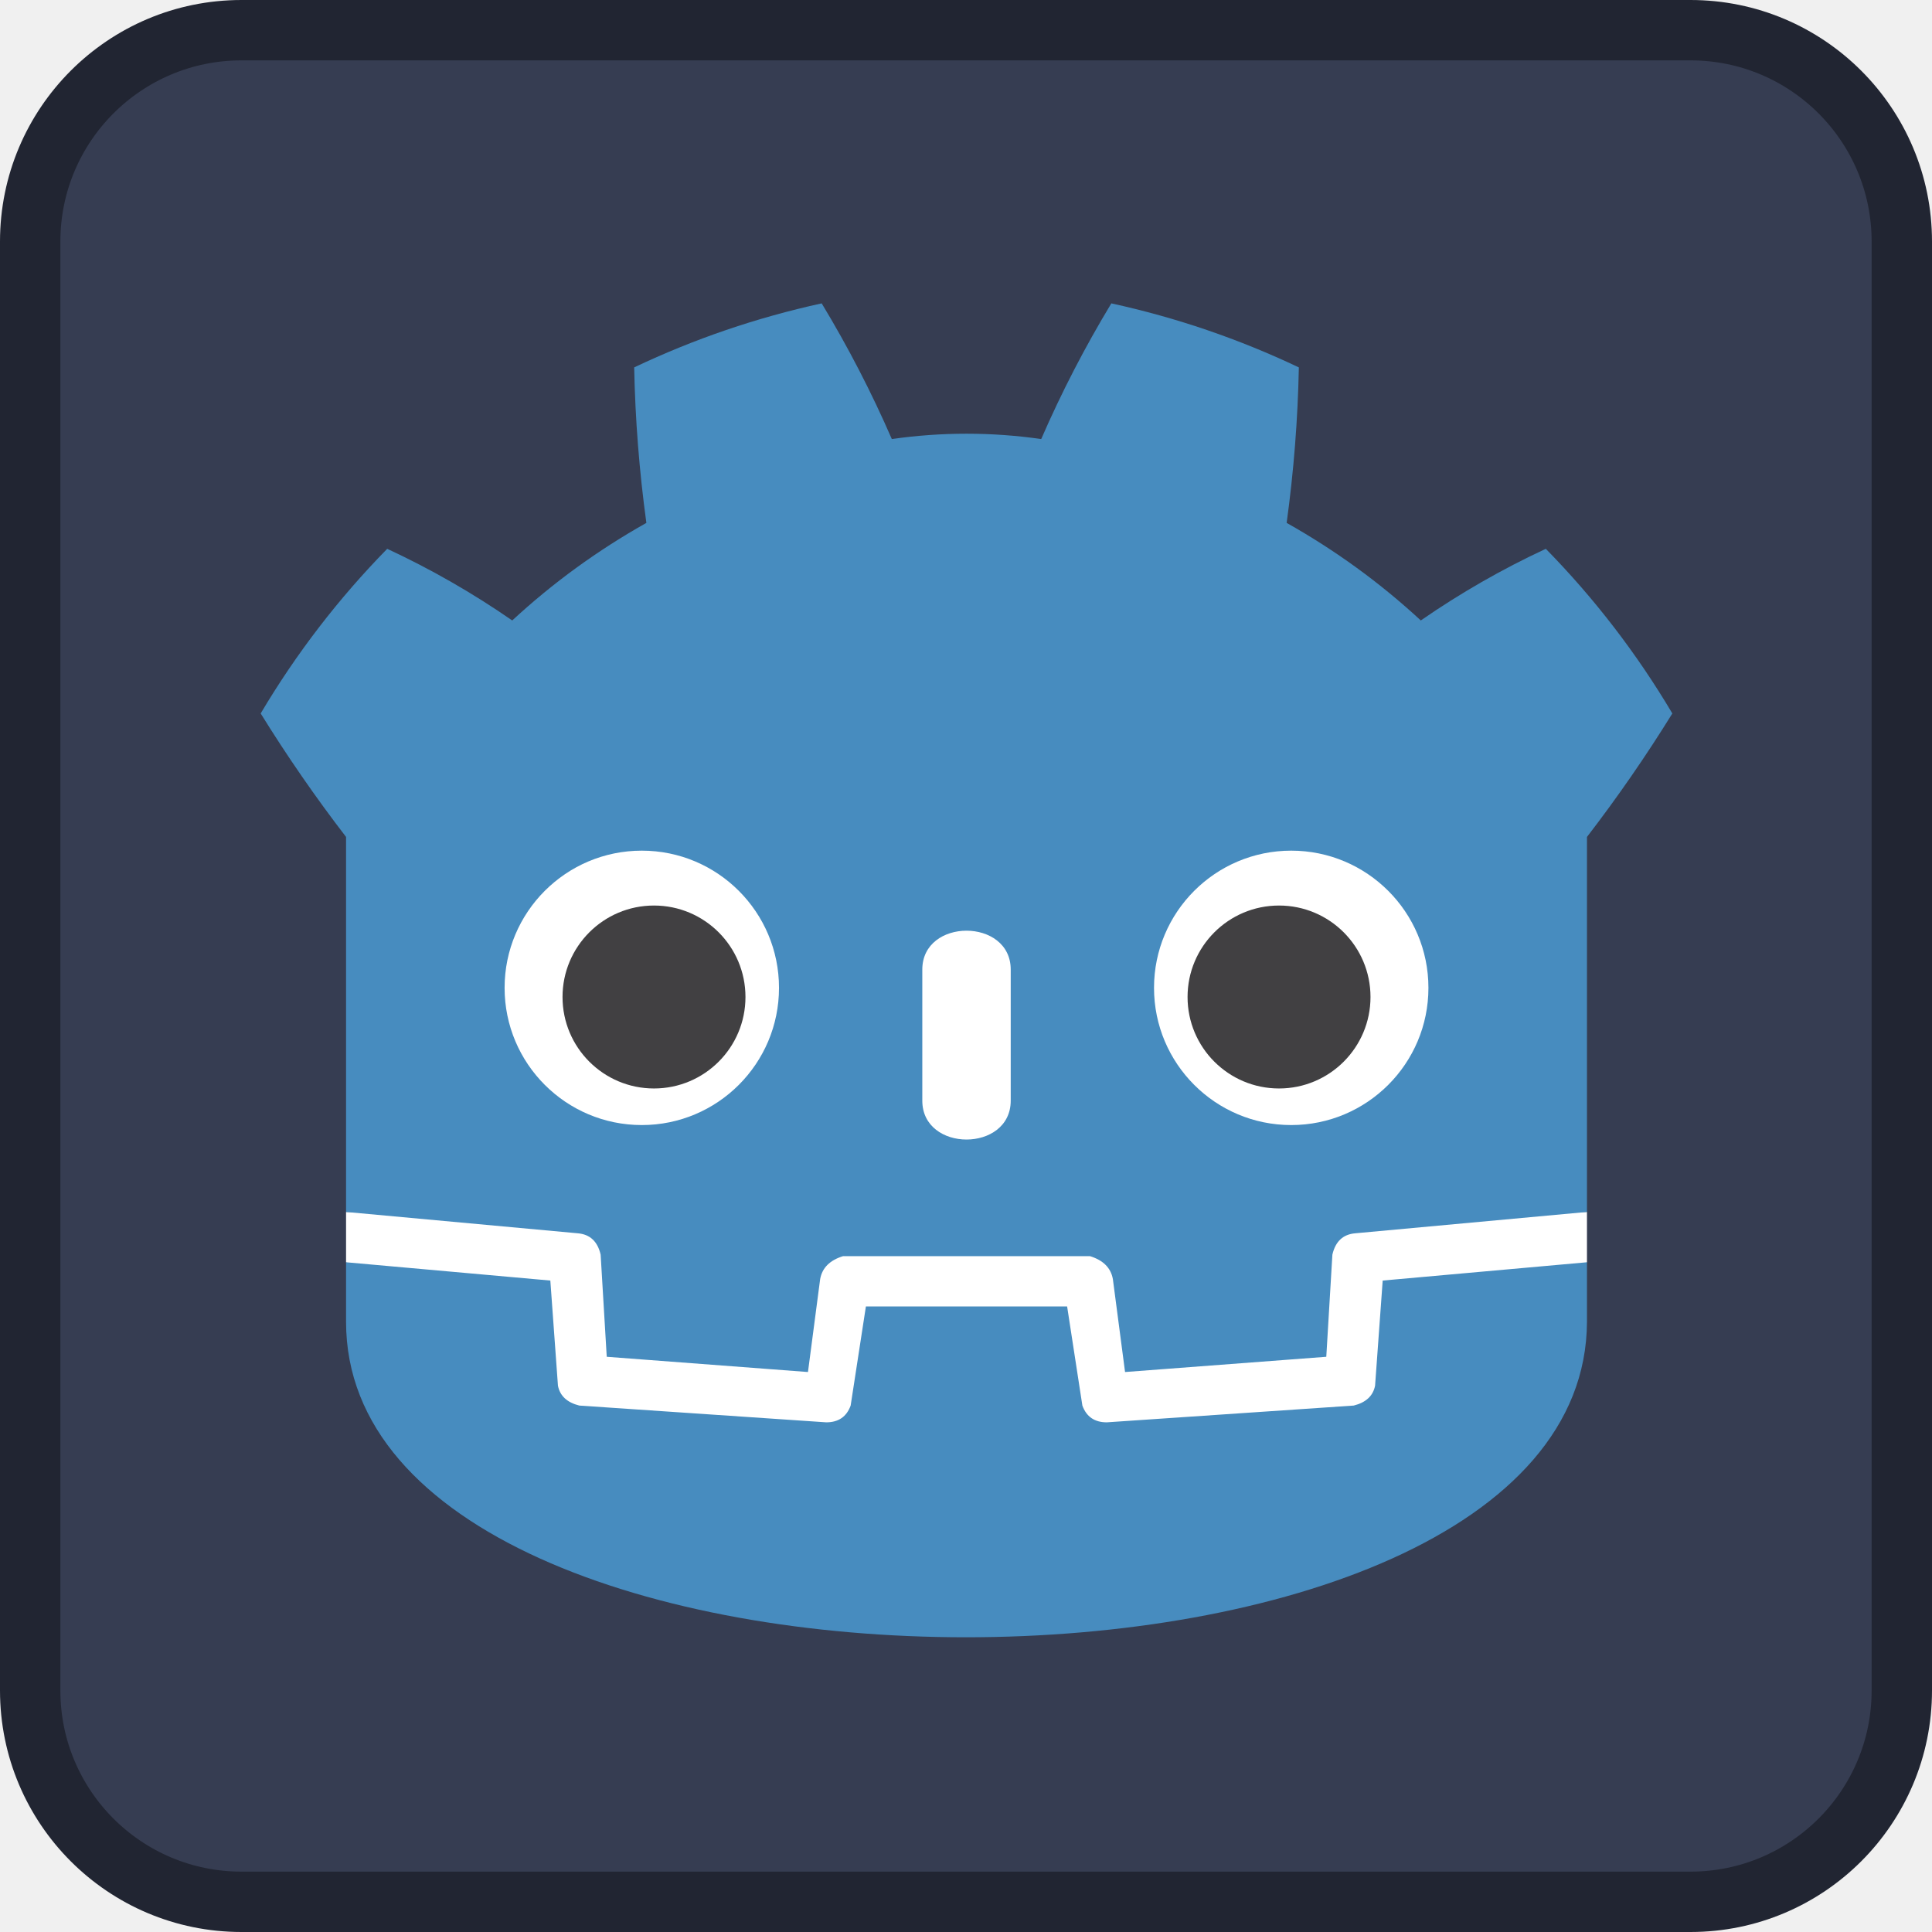
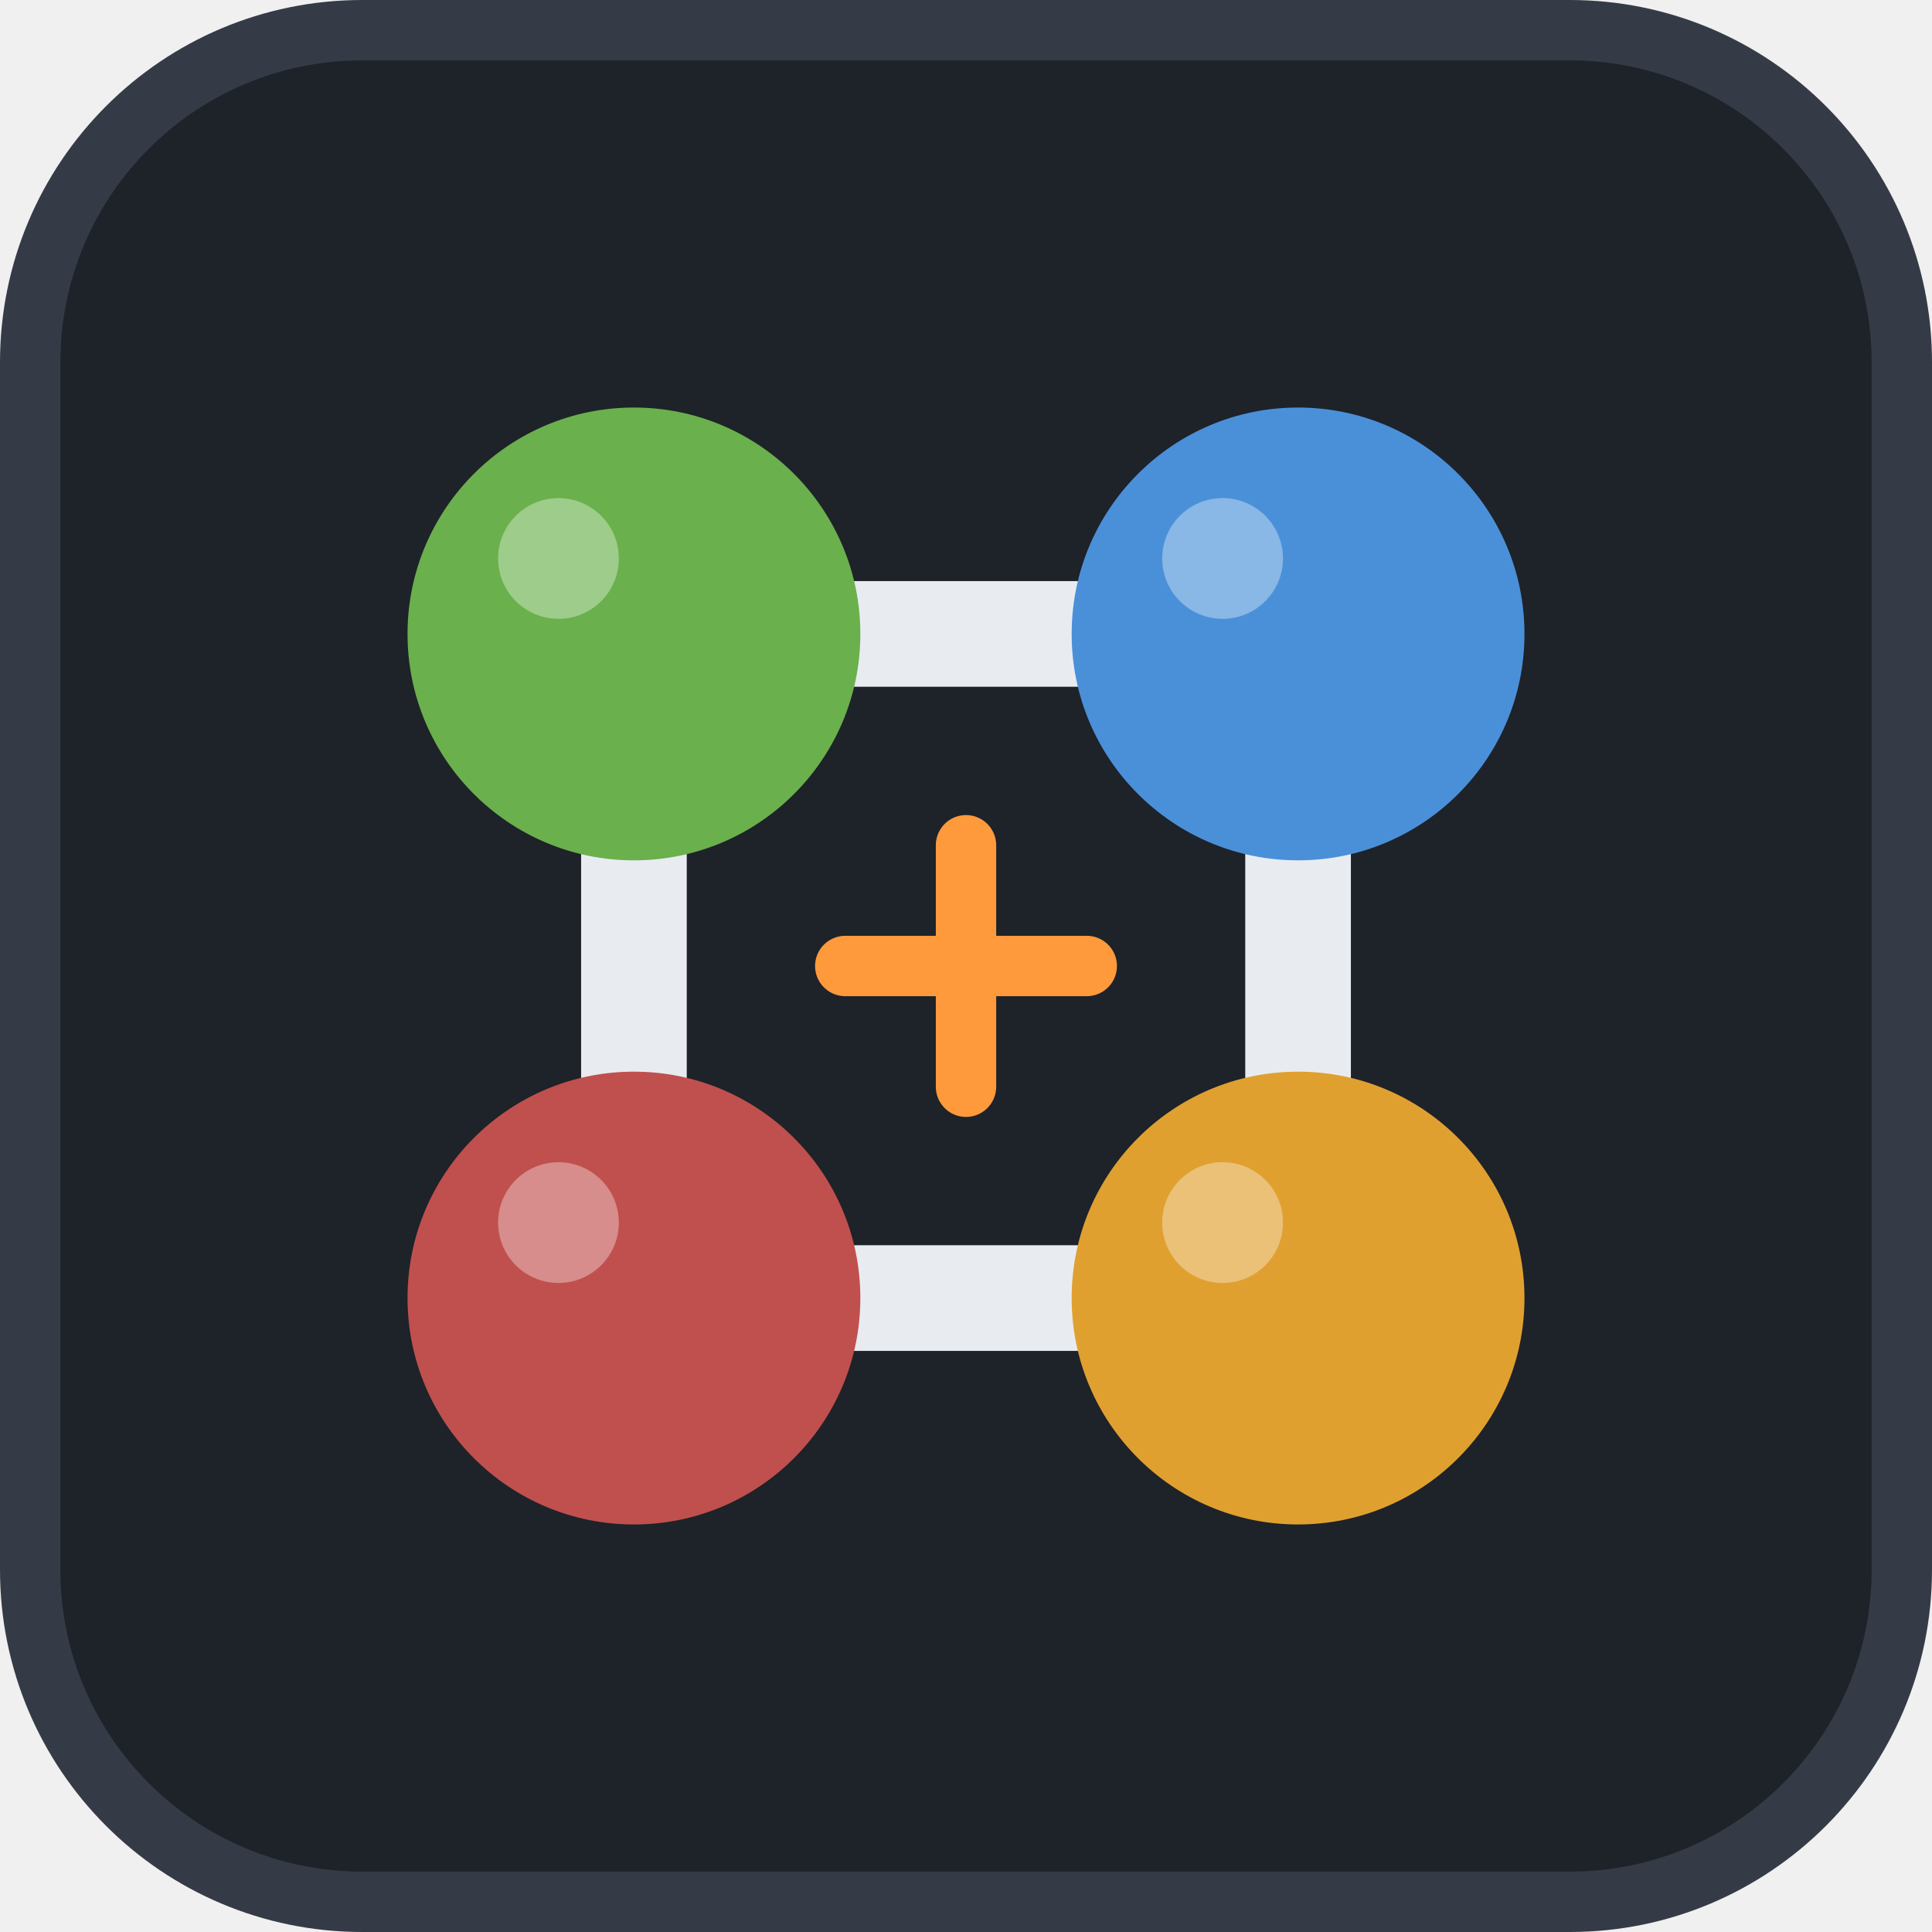
- <svg xmlns="http://www.w3.org/2000/svg" width="128" height="128">
-   <rect width="124" height="124" x="2" y="2" fill="#363d52" stroke="#212532" stroke-width="4" rx="14" />
-   <g fill="#fff" transform="translate(12.322 12.322)scale(.101)">
-     <path d="M105 673v33q407 354 814 0v-33z" />
-     <path fill="#478cbf" d="m105 673 152 14q12 1 15 14l4 67 132 10 8-61q2-11 15-15h162q13 4 15 15l8 61 132-10 4-67q3-13 15-14l152-14V427q30-39 56-81-35-59-83-108-43 20-82 47-40-37-88-64 7-51 8-102-59-28-123-42-26 43-46 89-49-7-98 0-20-46-46-89-64 14-123 42 1 51 8 102-48 27-88 64-39-27-82-47-48 49-83 108 26 42 56 81zm0 33v39c0 276 813 276 814 0v-39l-134 12-5 69q-2 10-14 13l-162 11q-12 0-16-11l-10-65H446l-10 65q-4 11-16 11l-162-11q-12-3-14-13l-5-69z" />
-     <path d="M483 600c0 34 58 34 58 0v-86c0-34-58-34-58 0z" />
-     <circle cx="725" cy="526" r="90" />
-     <circle cx="299" cy="526" r="90" />
+ <svg xmlns="http://www.w3.org/2000/svg" width="128" height="128" viewBox="0 0 128 128">
+   <rect x="2" y="2" width="124" height="124" rx="22" fill="#1e2229" stroke="#353b46" stroke-width="4" />
+   <g stroke="#e8ecf1" stroke-width="7" stroke-linecap="round" fill="none">
+     <path d="M42 42 H86 V86 H42 Z" />
  </g>
-   <g fill="#414042" transform="translate(12.322 12.322)scale(.101)">
-     <circle cx="307" cy="532" r="60" />
-     <circle cx="717" cy="532" r="60" />
+   <circle cx="42" cy="42" r="15" fill="#6ab04c" />
+   <circle cx="86" cy="42" r="15" fill="#4a90d9" />
+   <circle cx="86" cy="86" r="15" fill="#e0a030" />
+   <circle cx="42" cy="86" r="15" fill="#c0504d" />
+   <g fill="#ffffff" fill-opacity="0.35">
+     <circle cx="37" cy="37" r="4" />
+     <circle cx="81" cy="37" r="4" />
+     <circle cx="81" cy="81" r="4" />
+     <circle cx="37" cy="81" r="4" />
+   </g>
+   <g stroke="#ff9a3c" stroke-width="4" stroke-linecap="round">
+     <path d="M64 56 V72 M56 64 H72" />
  </g>
</svg>
